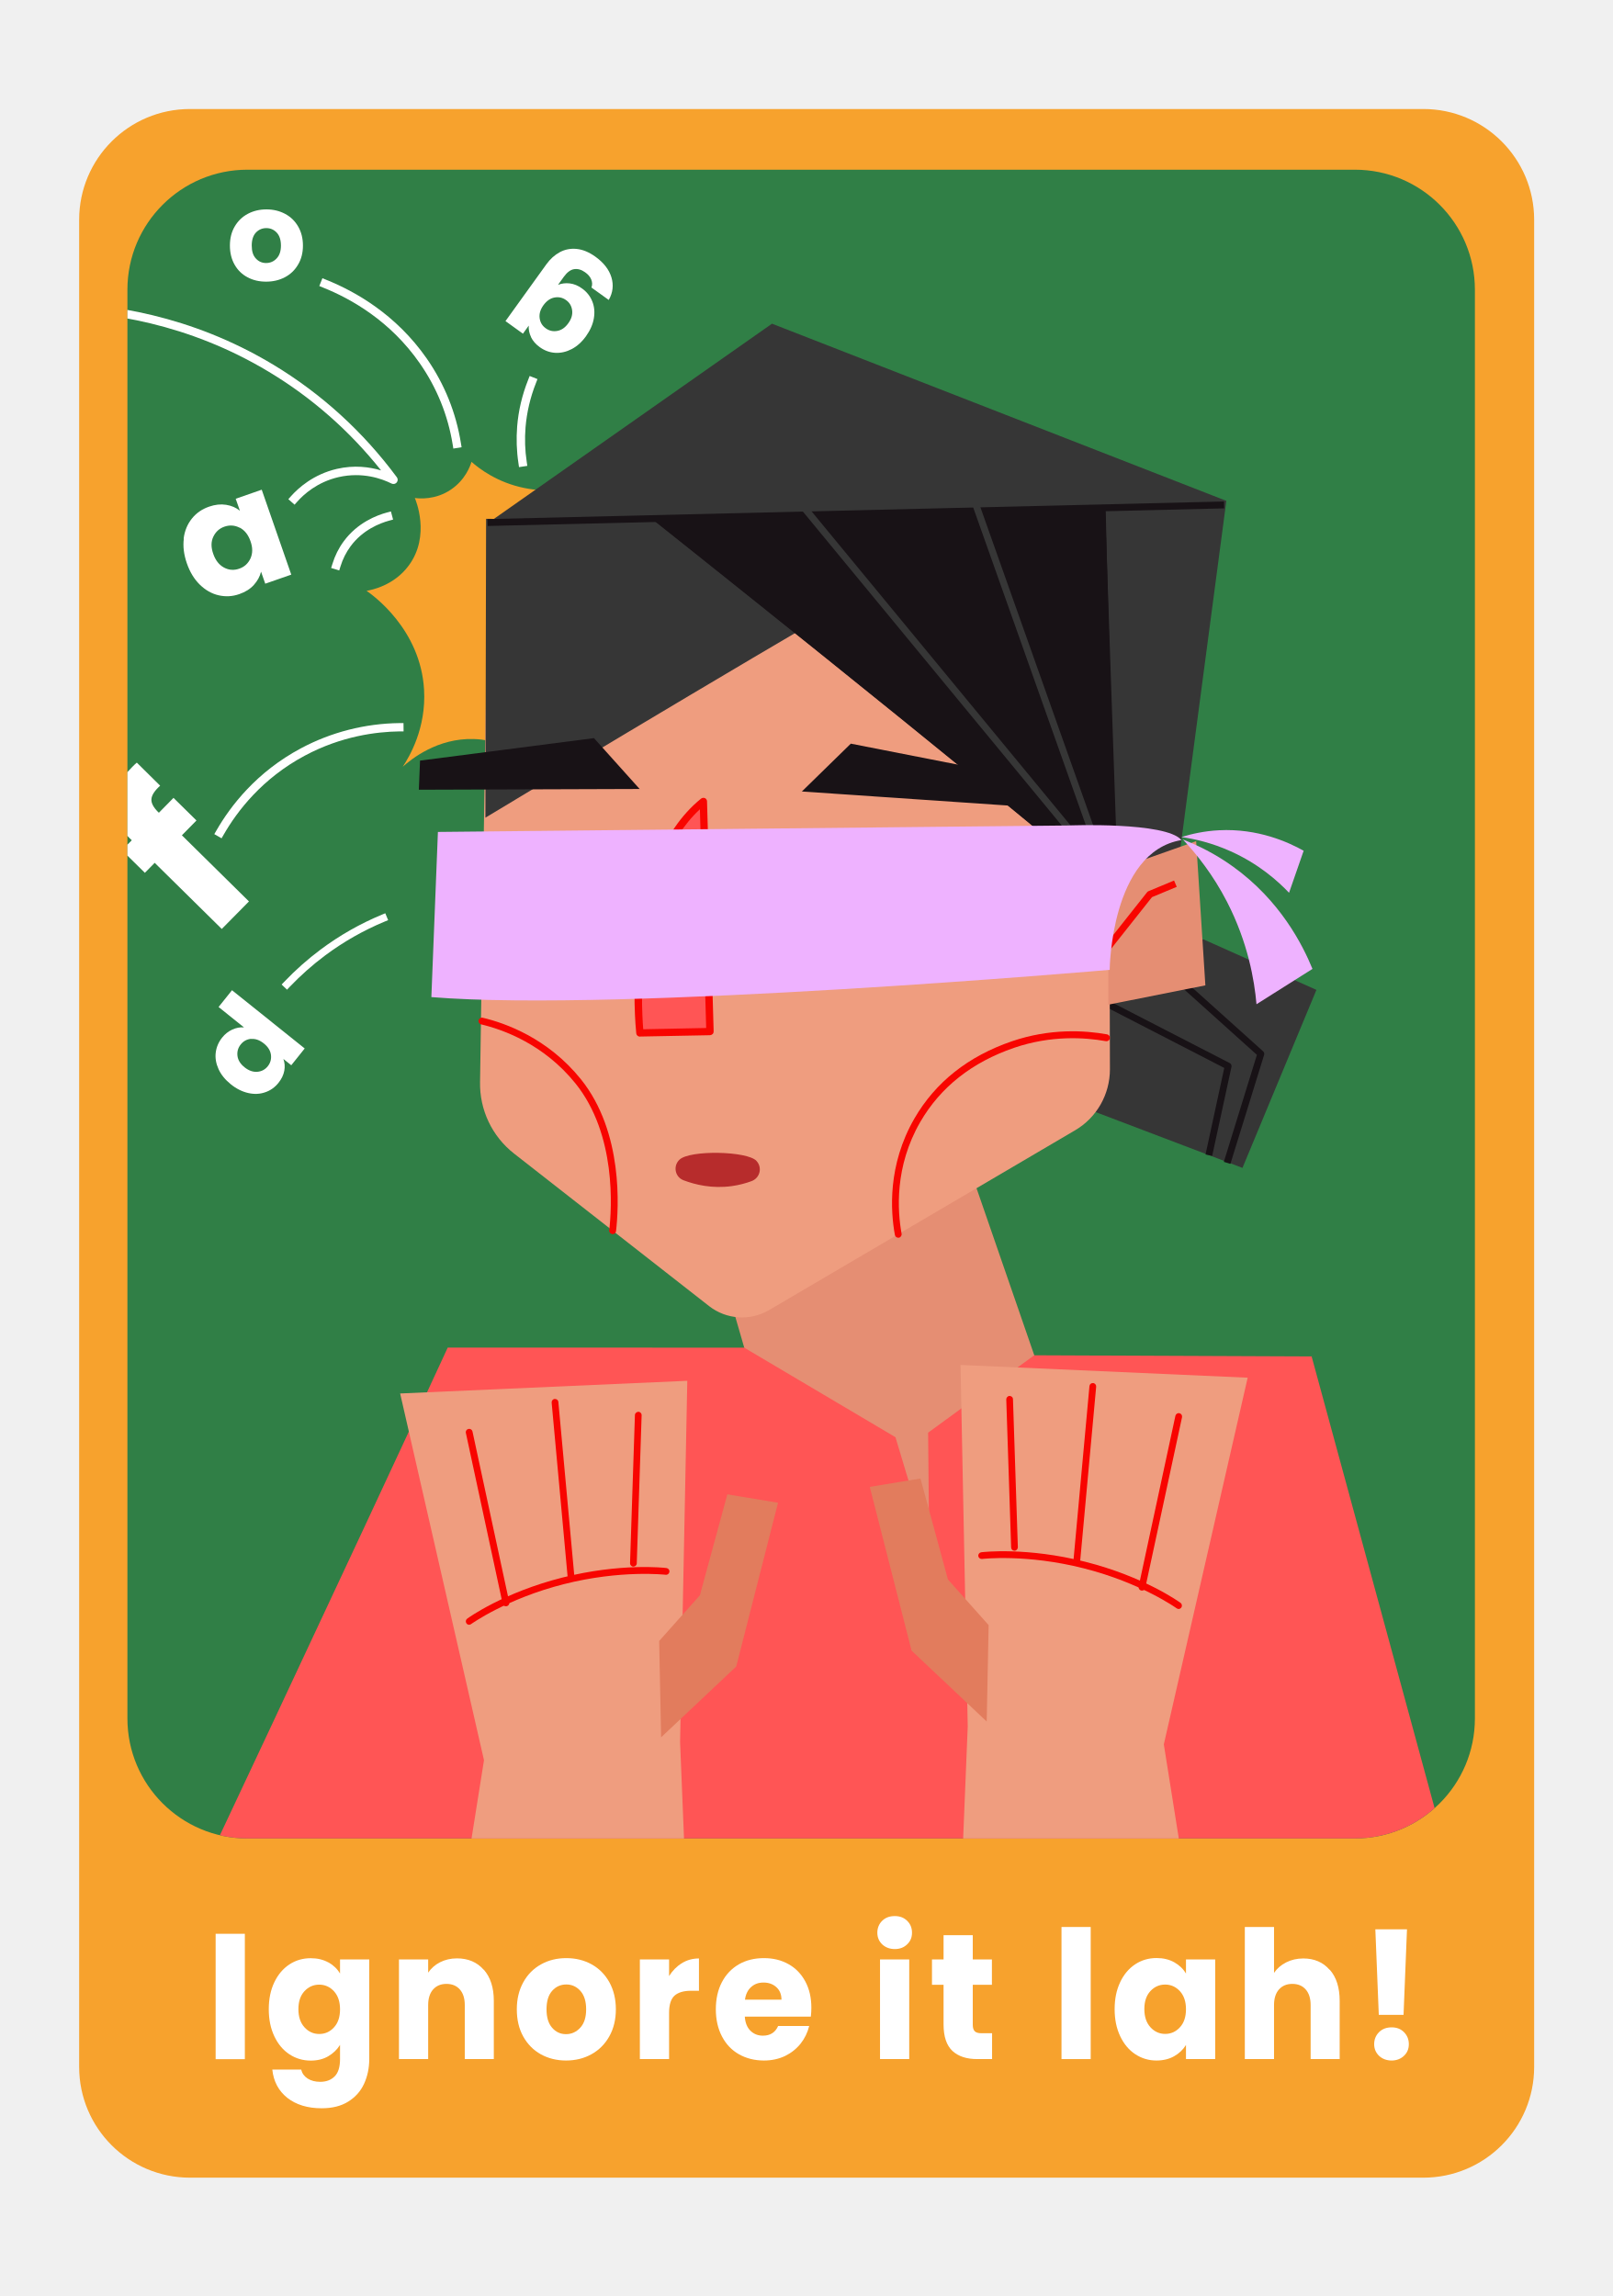
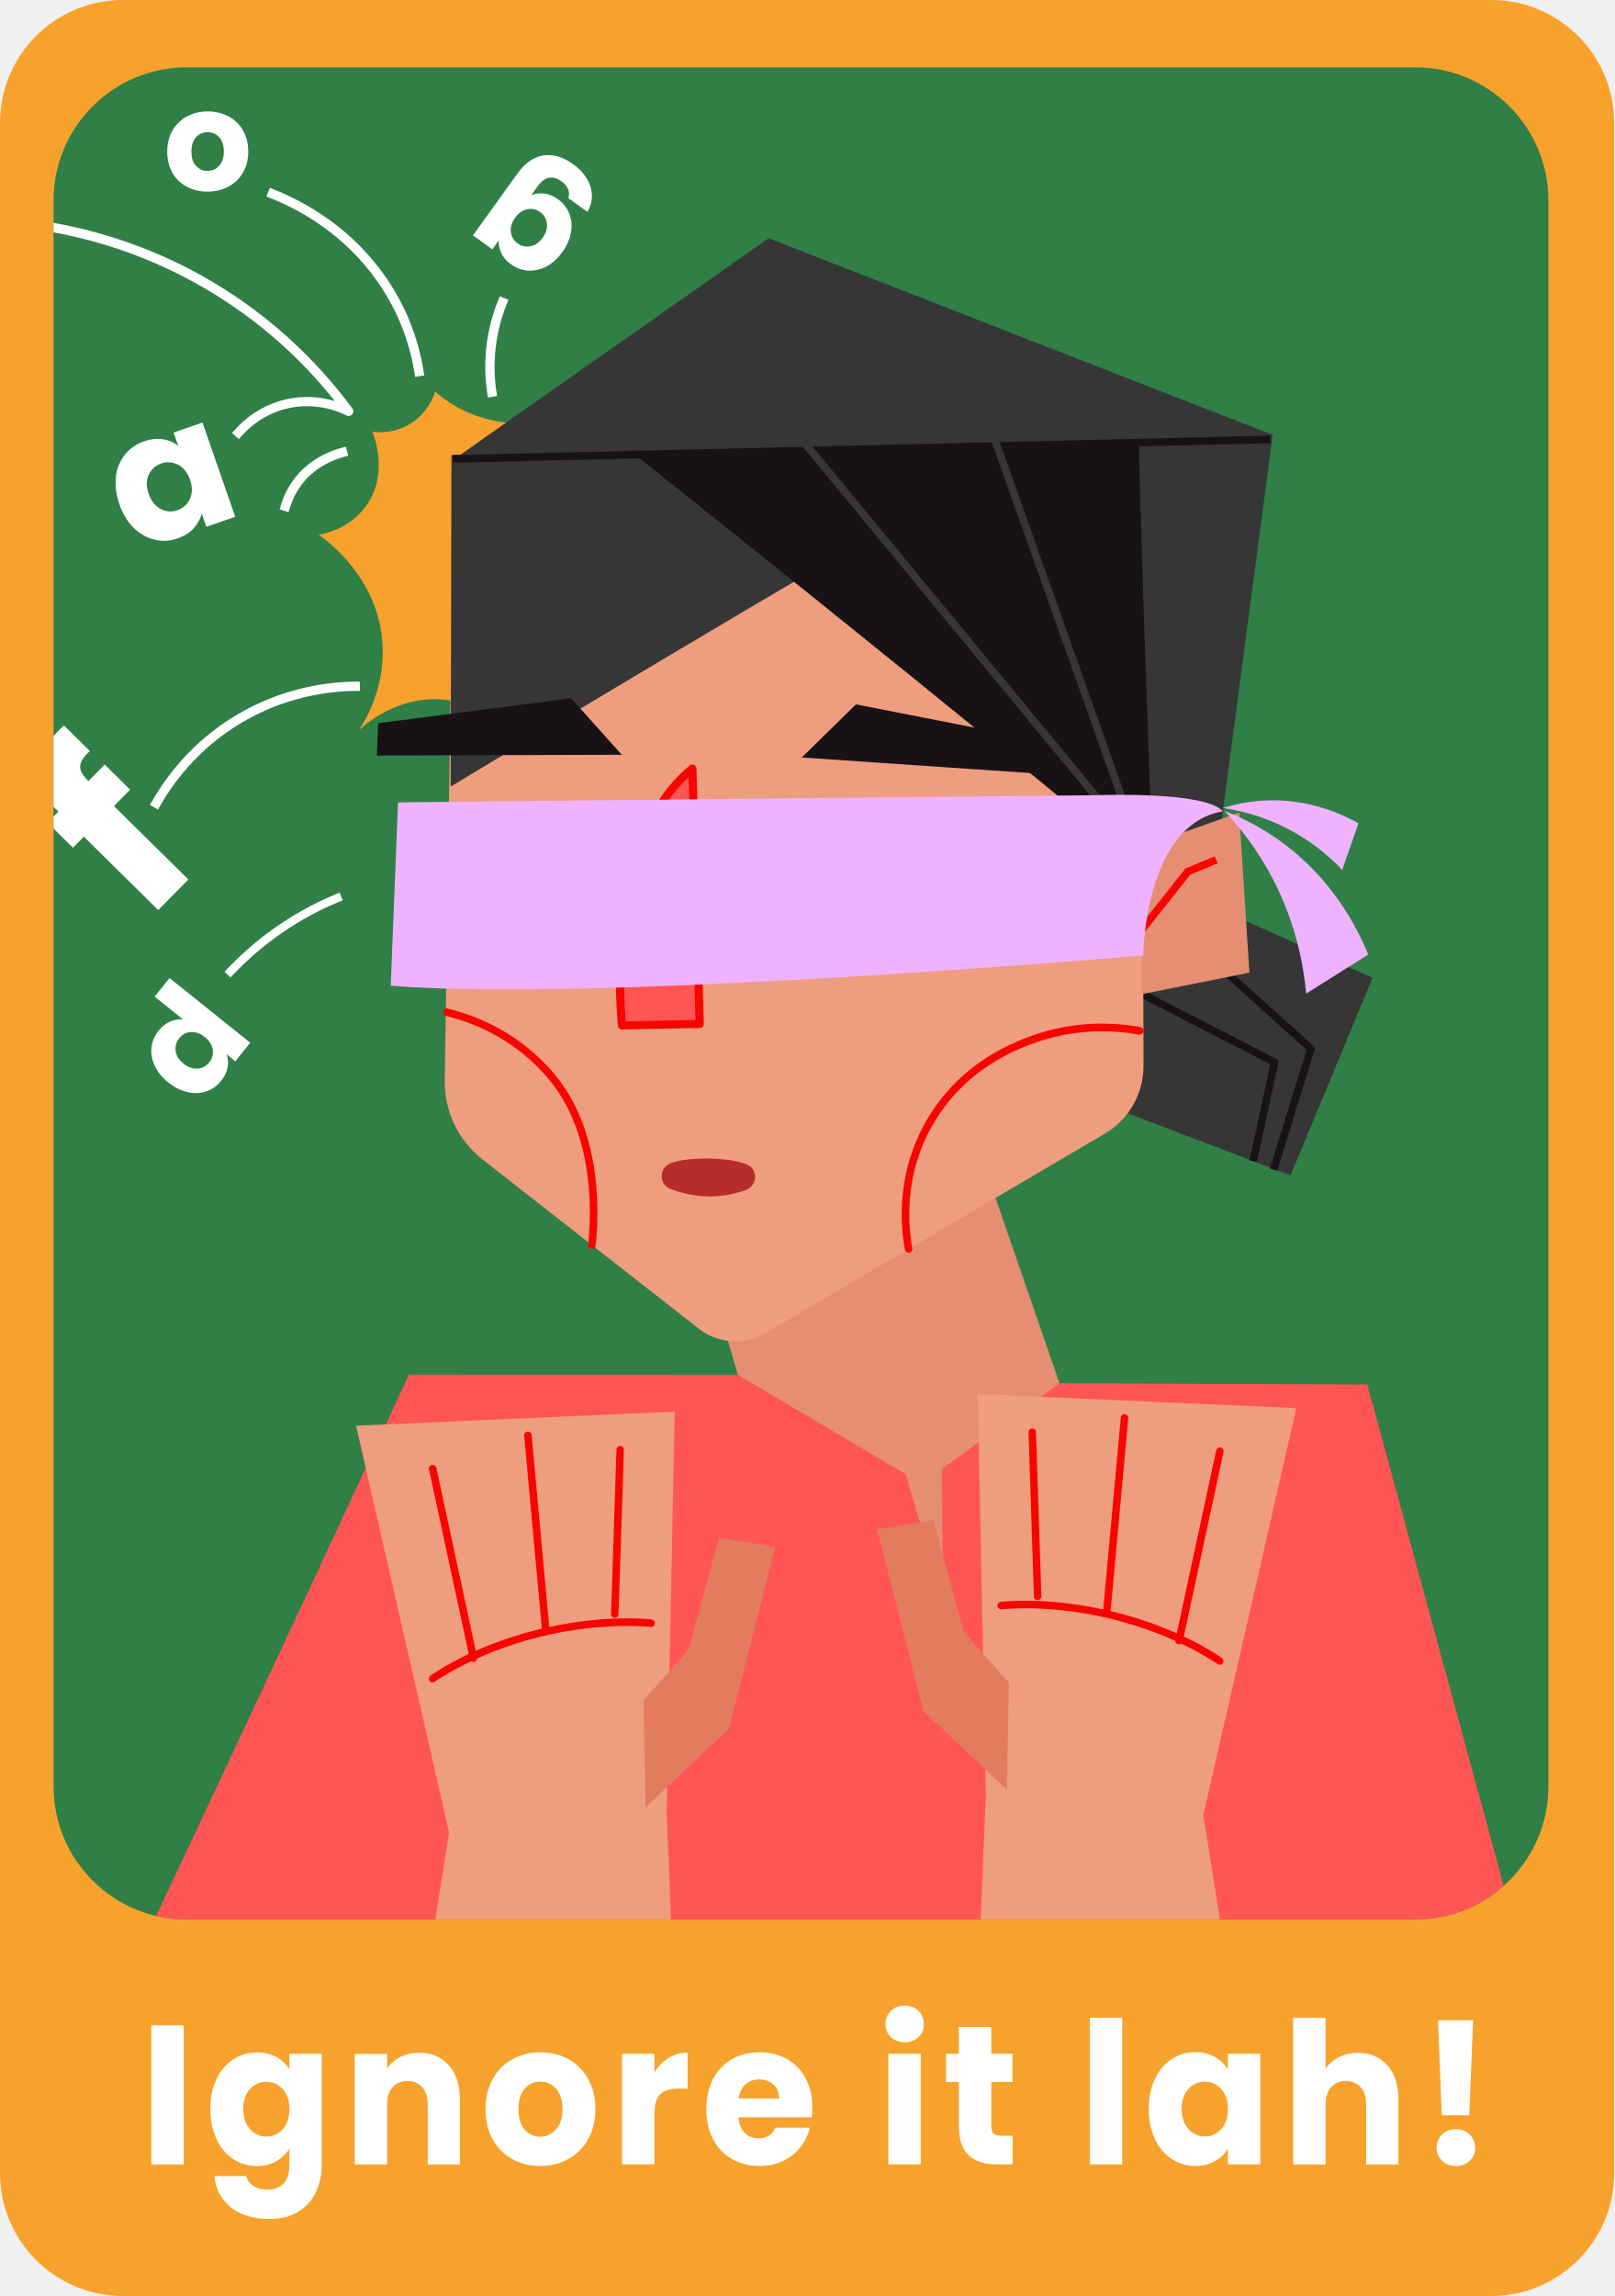
- <svg xmlns="http://www.w3.org/2000/svg" id="Layer_2" data-name="Layer 2" viewBox="0 0 192.07 273.58">
+ <svg xmlns="http://www.w3.org/2000/svg" id="Layer_2" data-name="Layer 2" viewBox="0 0 173.34 246.49">
  <defs>
    <style>
      .cls-1 {
        fill: #fff;
      }

      .cls-2 {
        fill: #181216;
      }

      .cls-3 {
        fill: #ef9d7f;
      }

      .cls-4 {
        fill: #363636;
      }

      .cls-5 {
        fill: #eeb2ff;
      }

      .cls-6 {
        fill: #f55;
      }

      .cls-7 {
        fill: #e58e73;
      }

      .cls-8 {
        fill: #f80500;
      }

      .cls-9 {
        fill: #307f46;
      }

      .cls-10 {
        clip-path: url(#clippath);
      }

      .cls-11 {
        fill: none;
      }

      .cls-12 {
        fill: #b72c2c;
      }

      .cls-13 {
        fill: #e27c5d;
      }

      .cls-14 {
        fill: #f7a22d;
      }
    </style>
    <clipPath id="clippath">
-       <rect class="cls-11" x="15.18" y="20.22" width="160.53" height="198.84" rx="14.3" ry="14.3" />
+       <rect class="cls-11" x="5.75" y="7.23" width="160.53" height="198.84" rx="14.3" ry="14.3" />
    </clipPath>
  </defs>
-   <rect class="cls-14" x="9.43" y="12.99" width="173.34" height="246.49" rx="13.2" ry="13.2" />
-   <rect class="cls-9" x="15.18" y="20.22" width="160.53" height="198.84" rx="14.3" ry="14.3" />
+   <rect class="cls-14" width="173.34" height="246.49" rx="13.2" ry="13.2" />
+   <rect class="cls-9" x="5.75" y="7.23" width="160.53" height="198.84" rx="14.3" ry="14.3" />
  <g>
-     <path class="cls-1" d="M29.17,230.42v14.94h-3.48v-14.94h3.48Z" />
-     <path class="cls-1" d="M39.12,233.82c.6,.34,1.07,.79,1.39,1.34v-1.68h3.48v11.85c0,1.09-.21,2.08-.62,2.97-.41,.89-1.04,1.59-1.89,2.12s-1.9,.79-3.16,.79c-1.68,0-3.04-.42-4.09-1.24-1.04-.83-1.64-1.95-1.79-3.37h3.44c.11,.45,.37,.81,.77,1.07,.41,.26,.91,.39,1.5,.39,.72,0,1.29-.22,1.72-.65,.43-.43,.64-1.12,.64-2.07v-1.68c-.34,.55-.81,1-1.4,1.35s-1.29,.52-2.09,.52c-.94,0-1.78-.25-2.54-.75-.76-.5-1.36-1.22-1.8-2.15-.44-.93-.66-2-.66-3.22s.22-2.29,.66-3.21,1.04-1.63,1.8-2.13c.76-.5,1.61-.74,2.54-.74,.8,0,1.5,.17,2.11,.51Zm.67,3.45c-.48-.52-1.07-.79-1.76-.79s-1.28,.26-1.76,.78c-.48,.52-.72,1.23-.72,2.14s.24,1.63,.72,2.16,1.07,.8,1.76,.8,1.28-.26,1.76-.79c.48-.52,.72-1.24,.72-2.15s-.24-1.62-.72-2.15Z" />
-     <path class="cls-1" d="M57.64,234.7c.79,.9,1.19,2.14,1.19,3.71v6.94h-3.46v-6.45c0-.79-.2-1.41-.59-1.85-.39-.44-.92-.66-1.59-.66s-1.19,.22-1.59,.66c-.39,.44-.59,1.06-.59,1.85v6.45h-3.48v-11.87h3.48v1.57c.35-.52,.83-.94,1.42-1.24s1.27-.46,2.01-.46c1.33,0,2.39,.45,3.18,1.35Z" />
-     <path class="cls-1" d="M64.43,244.78c-.89-.5-1.59-1.21-2.1-2.13-.51-.92-.76-2-.76-3.23s.26-2.29,.77-3.22c.51-.93,1.22-1.64,2.12-2.14,.9-.5,1.9-.74,3.01-.74s2.12,.25,3.01,.74c.9,.5,1.6,1.21,2.12,2.14,.51,.93,.77,2,.77,3.22s-.26,2.29-.78,3.22c-.52,.93-1.23,1.64-2.14,2.14-.9,.5-1.91,.74-3.02,.74s-2.11-.25-3-.74Zm4.7-3.17c.47-.51,.7-1.24,.7-2.19s-.23-1.68-.68-2.19c-.46-.51-1.01-.77-1.68-.77s-1.24,.25-1.69,.76c-.45,.5-.67,1.24-.67,2.2s.22,1.68,.66,2.19c.44,.51,.99,.77,1.66,.77s1.23-.26,1.7-.77Z" />
-     <path class="cls-1" d="M81.24,233.92c.61-.38,1.29-.56,2.03-.56v3.85h-.96c-.87,0-1.52,.2-1.95,.58-.43,.39-.65,1.07-.65,2.05v5.51h-3.48v-11.87h3.48v1.98c.41-.65,.92-1.17,1.53-1.54Z" />
-     <path class="cls-1" d="M96.6,240.29h-7.87c.05,.74,.28,1.3,.68,1.69,.4,.39,.89,.58,1.48,.58,.87,0,1.47-.38,1.81-1.15h3.7c-.19,.78-.53,1.48-1.03,2.11-.5,.62-1.12,1.11-1.86,1.47-.75,.35-1.58,.53-2.5,.53-1.11,0-2.1-.25-2.97-.74s-1.55-1.21-2.03-2.13-.73-2-.73-3.23,.24-2.31,.72-3.23,1.16-1.63,2.02-2.13c.87-.5,1.87-.74,2.99-.74s2.07,.24,2.93,.72,1.52,1.17,2,2.06,.72,1.94,.72,3.13c0,.34-.02,.69-.06,1.06Zm-3.5-2.02c0-.62-.2-1.12-.61-1.49-.41-.37-.92-.55-1.53-.55s-1.08,.18-1.47,.53c-.4,.35-.65,.86-.74,1.51h4.35Z" />
-     <path class="cls-1" d="M105.1,231.68c-.39-.38-.58-.84-.58-1.39s.19-1.04,.58-1.42c.39-.38,.88-.56,1.5-.56s1.09,.19,1.47,.56c.39,.38,.58,.85,.58,1.42s-.19,1.02-.58,1.39c-.39,.38-.88,.56-1.47,.56s-1.11-.19-1.5-.56Zm3.22,1.8v11.87h-3.48v-11.87h3.48Z" />
-     <path class="cls-1" d="M118.19,242.27v3.08h-1.77c-1.26,0-2.25-.32-2.95-.97s-1.06-1.7-1.06-3.16v-4.72h-1.38v-3.02h1.38v-2.89h3.48v2.89h2.28v3.02h-2.28v4.77c0,.35,.08,.61,.24,.77,.16,.16,.43,.23,.81,.23h1.24Z" />
-     <path class="cls-1" d="M129.94,229.61v15.74h-3.48v-15.74h3.48Z" />
-     <path class="cls-1" d="M133.45,236.18c.44-.92,1.04-1.63,1.8-2.13,.76-.5,1.61-.74,2.54-.74,.8,0,1.5,.17,2.11,.51,.6,.34,1.07,.79,1.39,1.34v-1.68h3.48v11.87h-3.48v-1.68c-.34,.55-.81,1-1.41,1.34-.6,.34-1.31,.51-2.11,.51-.92,0-1.76-.25-2.52-.75-.76-.5-1.36-1.22-1.8-2.15-.44-.93-.66-2-.66-3.22s.22-2.29,.66-3.21Zm7.12,1.08c-.48-.52-1.07-.79-1.76-.79s-1.28,.26-1.76,.78c-.48,.52-.72,1.23-.72,2.14s.24,1.63,.72,2.16,1.07,.8,1.76,.8,1.28-.26,1.76-.79c.48-.52,.72-1.24,.72-2.15s-.24-1.62-.72-2.15Z" />
-     <path class="cls-1" d="M158.42,234.7c.79,.9,1.18,2.14,1.18,3.71v6.94h-3.46v-6.45c0-.79-.2-1.41-.59-1.85-.39-.44-.92-.66-1.59-.66s-1.19,.22-1.59,.66c-.39,.44-.59,1.06-.59,1.85v6.45h-3.48v-15.74h3.48v5.47c.35-.52,.83-.94,1.44-1.25,.61-.31,1.29-.47,2.05-.47,1.3,0,2.35,.45,3.13,1.35Z" />
-     <path class="cls-1" d="M164.29,244.96c-.39-.38-.58-.84-.58-1.39s.19-1.04,.58-1.43c.39-.38,.88-.57,1.5-.57s1.09,.19,1.47,.57,.58,.86,.58,1.43-.19,1.02-.58,1.39-.88,.56-1.47,.56-1.11-.19-1.5-.56Zm3.33-15.07l-.41,10.19h-2.95l-.41-10.19h3.76Z" />
+     <path class="cls-1" d="M19.73,217.43v14.94h-3.48v-14.94h3.48Z" />
+     <path class="cls-1" d="M29.69,220.83c.6,.34,1.07,.79,1.39,1.34v-1.68h3.48v11.85c0,1.09-.21,2.08-.62,2.97-.41,.89-1.04,1.59-1.89,2.12s-1.9,.79-3.16,.79c-1.68,0-3.04-.42-4.09-1.24-1.04-.83-1.64-1.95-1.79-3.37h3.44c.11,.45,.37,.81,.77,1.07,.41,.26,.91,.39,1.5,.39,.72,0,1.29-.22,1.72-.65,.43-.43,.64-1.12,.64-2.07v-1.68c-.34,.55-.81,1-1.4,1.35s-1.29,.52-2.09,.52c-.94,0-1.78-.25-2.54-.75-.76-.5-1.36-1.22-1.8-2.15-.44-.93-.66-2-.66-3.22s.22-2.29,.66-3.21,1.04-1.63,1.8-2.13c.76-.5,1.61-.74,2.54-.74,.8,0,1.5,.17,2.11,.51Zm.67,3.45c-.48-.52-1.07-.79-1.76-.79s-1.28,.26-1.76,.78c-.48,.52-.72,1.23-.72,2.14s.24,1.63,.72,2.16,1.07,.8,1.76,.8,1.28-.26,1.76-.79c.48-.52,.72-1.24,.72-2.15s-.24-1.62-.72-2.15Z" />
+     <path class="cls-1" d="M48.2,221.72c.79,.9,1.19,2.14,1.19,3.71v6.94h-3.46v-6.45c0-.79-.2-1.41-.59-1.85-.39-.44-.92-.66-1.59-.66s-1.19,.22-1.59,.66c-.39,.44-.59,1.06-.59,1.85v6.45h-3.48v-11.87h3.48v1.57c.35-.52,.83-.94,1.42-1.24s1.27-.46,2.01-.46c1.33,0,2.39,.45,3.18,1.35Z" />
+     <path class="cls-1" d="M55,231.79c-.89-.5-1.59-1.21-2.1-2.13-.51-.92-.76-2-.76-3.23s.26-2.29,.77-3.22c.51-.93,1.22-1.64,2.12-2.14,.9-.5,1.9-.74,3.01-.74s2.12,.25,3.01,.74c.9,.5,1.6,1.21,2.12,2.14,.51,.93,.77,2,.77,3.22s-.26,2.29-.78,3.22c-.52,.93-1.23,1.64-2.14,2.14-.9,.5-1.91,.74-3.02,.74s-2.11-.25-3-.74Zm4.7-3.17c.47-.51,.7-1.24,.7-2.19s-.23-1.68-.68-2.19c-.46-.51-1.01-.77-1.68-.77s-1.24,.25-1.69,.76c-.45,.5-.67,1.24-.67,2.2s.22,1.68,.66,2.19c.44,.51,.99,.77,1.66,.77s1.23-.26,1.7-.77Z" />
+     <path class="cls-1" d="M71.81,220.93c.61-.38,1.29-.56,2.03-.56v3.85h-.96c-.87,0-1.52,.2-1.95,.58-.43,.39-.65,1.07-.65,2.05v5.51h-3.48v-11.87h3.48v1.98c.41-.65,.92-1.17,1.53-1.54Z" />
+     <path class="cls-1" d="M87.17,227.3h-7.87c.05,.74,.28,1.3,.68,1.69,.4,.39,.89,.58,1.48,.58,.87,0,1.47-.38,1.81-1.15h3.7c-.19,.78-.53,1.48-1.03,2.11-.5,.62-1.12,1.11-1.86,1.47-.75,.35-1.58,.53-2.5,.53-1.11,0-2.1-.25-2.97-.74s-1.55-1.21-2.03-2.13-.73-2-.73-3.23,.24-2.31,.72-3.23,1.16-1.63,2.02-2.13c.87-.5,1.87-.74,2.99-.74s2.07,.24,2.93,.72,1.52,1.17,2,2.06,.72,1.94,.72,3.13c0,.34-.02,.69-.06,1.06Zm-3.5-2.02c0-.62-.2-1.12-.61-1.49-.41-.37-.92-.55-1.53-.55s-1.08,.18-1.47,.53c-.4,.35-.65,.86-.74,1.51h4.35Z" />
+     <path class="cls-1" d="M95.66,218.69c-.39-.38-.58-.84-.58-1.39s.19-1.04,.58-1.42c.39-.38,.88-.56,1.5-.56s1.09,.19,1.47,.56c.39,.38,.58,.85,.58,1.42s-.19,1.02-.58,1.39c-.39,.38-.88,.56-1.47,.56s-1.11-.19-1.5-.56Zm3.22,1.8v11.87h-3.48v-11.87h3.48Z" />
+     <path class="cls-1" d="M108.75,229.28v3.08h-1.77c-1.26,0-2.25-.32-2.95-.97s-1.06-1.7-1.06-3.16v-4.72h-1.38v-3.02h1.38v-2.89h3.48v2.89h2.28v3.02h-2.28v4.77c0,.35,.08,.61,.24,.77,.16,.16,.43,.23,.81,.23h1.24Z" />
+     <path class="cls-1" d="M120.51,216.62v15.74h-3.48v-15.74h3.48Z" />
+     <path class="cls-1" d="M124.02,223.19c.44-.92,1.04-1.63,1.8-2.13,.76-.5,1.61-.74,2.54-.74,.8,0,1.5,.17,2.11,.51,.6,.34,1.07,.79,1.39,1.34v-1.68h3.48v11.87h-3.48v-1.68c-.34,.55-.81,1-1.41,1.34-.6,.34-1.31,.51-2.11,.51-.92,0-1.76-.25-2.52-.75-.76-.5-1.36-1.22-1.8-2.15-.44-.93-.66-2-.66-3.22s.22-2.29,.66-3.21Zm7.12,1.08c-.48-.52-1.07-.79-1.76-.79s-1.28,.26-1.76,.78c-.48,.52-.72,1.23-.72,2.14s.24,1.63,.72,2.16,1.07,.8,1.76,.8,1.28-.26,1.76-.79c.48-.52,.72-1.24,.72-2.15s-.24-1.62-.72-2.15Z" />
+     <path class="cls-1" d="M148.99,221.72c.79,.9,1.18,2.14,1.18,3.71v6.94h-3.46v-6.45c0-.79-.2-1.41-.59-1.85-.39-.44-.92-.66-1.59-.66s-1.19,.22-1.59,.66c-.39,.44-.59,1.06-.59,1.85v6.45h-3.48v-15.74h3.48v5.47c.35-.52,.83-.94,1.44-1.25,.61-.31,1.29-.47,2.05-.47,1.3,0,2.35,.45,3.13,1.35Z" />
+     <path class="cls-1" d="M154.86,231.97c-.39-.38-.58-.84-.58-1.39s.19-1.04,.58-1.43c.39-.38,.88-.57,1.5-.57s1.09,.19,1.47,.57,.58,.86,.58,1.43-.19,1.02-.58,1.39-.88,.56-1.47,.56-1.11-.19-1.5-.56Zm3.33-15.07l-.41,10.19h-2.95l-.41-10.19h3.76Z" />
  </g>
  <g class="cls-10">
    <g>
-       <polygon class="cls-4" points="143.42 111.95 156.83 117.95 148.02 139.16 128.82 131.86 130.53 111.95 143.42 111.95" />
-       <path class="cls-2" d="M144.42,137.73l-.8-.17,2.23-10.31-15.29-7.88,.37-.72,15.57,8.02c.16,.08,.25,.27,.21,.45l-2.3,10.62Z" />
-       <path class="cls-2" d="M146.58,138.68l-.78-.24,3.94-12.75-9.55-8.59,.54-.6,9.75,8.77c.12,.11,.16,.27,.12,.42l-4.02,13Z" />
+       <polygon class="cls-4" points="133.98 98.96 147.4 104.96 138.59 126.18 119.39 118.87 121.1 98.96 133.98 98.96" />
+       <path class="cls-2" d="M134.98,124.74l-.8-.17,2.23-10.31-15.29-7.88,.37-.72,15.57,8.02c.16,.08,.25,.27,.21,.45l-2.3,10.62Z" />
+       <path class="cls-2" d="M137.15,125.69l-.78-.24,3.94-12.75-9.55-8.59,.54-.6,9.75,8.77c.12,.11,.16,.27,.12,.42l-4.02,13Z" />
    </g>
-     <path class="cls-14" d="M68.95,57.91c-1.2,.34-3.57,.83-6.47,.24-3.22-.65-5.37-2.29-6.31-3.12-.15,.5-.73,2.14-2.44,3.3-1.88,1.28-3.83,1.07-4.31,1.01,.08,.18,1.91,4.48-.72,8.04-1.76,2.39-4.4,2.91-5.03,3.02,.75,.52,6.43,4.57,6.85,11.77,.27,4.58-1.73,7.97-2.54,9.19,1.01-.9,4.14-3.44,8.47-3.3,1.23,.04,2.29,.28,3.16,.57,3.11-10.24,6.22-20.49,9.33-30.73Z" />
-     <polygon class="cls-4" points="58.84 61.83 91.97 38.57 146.1 59.68 140.14 104.71 125.67 113.2 58.84 61.83" />
-     <polygon class="cls-7" points="115.57 139.36 124.89 166.33 110.7 185.93 90.33 166.33 85.88 150.97 115.57 139.36" />
-     <path class="cls-6" d="M53.34,160.57c-11.19,24.3-33.17,70.92-33.17,70.92l154.63-1.75-18.54-68.11-33.05-.14-12.64,9.22,.13,13.92-4.02-13.38-18.02-10.67" />
-     <path class="cls-3" d="M132.12,84.27l.11,43.14c0,2.99-1.57,5.76-4.15,7.27l-36.45,21.42c-2.25,1.32-5.09,1.14-7.15-.47l-23.23-18.17c-2.63-2.05-4.13-5.22-4.06-8.55l.67-44.35,32.28-19.51,41.98,19.22Z" />
-     <path class="cls-4" d="M103.53,70.3c-15.73,9.05-45.7,27.13-45.7,27.13l.08-35.61s24.09,.24,34.42-.13c3.72,3.22,7.48,5.39,11.2,8.61Z" />
+     <path class="cls-14" d="M59.51,44.92c-1.2,.34-3.57,.83-6.47,.24-3.22-.65-5.37-2.29-6.31-3.12-.15,.5-.73,2.14-2.44,3.3-1.88,1.28-3.83,1.07-4.31,1.01,.08,.18,1.91,4.48-.72,8.04-1.76,2.39-4.4,2.91-5.03,3.02,.75,.52,6.43,4.57,6.85,11.77,.27,4.58-1.73,7.97-2.54,9.19,1.01-.9,4.14-3.44,8.47-3.3,1.23,.04,2.29,.28,3.16,.57,3.11-10.24,6.22-20.49,9.33-30.73Z" />
+     <polygon class="cls-4" points="49.41 48.84 82.54 25.58 136.67 46.69 130.71 91.72 116.24 100.21 49.41 48.84" />
+     <polygon class="cls-7" points="106.13 126.37 115.45 153.34 101.27 172.94 80.9 153.34 76.45 137.98 106.13 126.37" />
+     <path class="cls-6" d="M43.91,147.58c-11.19,24.3-33.17,70.92-33.17,70.92l154.63-1.75-18.54-68.11-33.05-.14-12.64,9.22,.13,13.92-4.02-13.38-18.02-10.67" />
+     <path class="cls-3" d="M122.69,71.29l.11,43.14c0,2.99-1.57,5.76-4.15,7.27l-36.45,21.42c-2.25,1.32-5.09,1.14-7.15-.47l-23.23-18.17c-2.63-2.05-4.13-5.22-4.06-8.55l.67-44.35,32.28-19.51,41.98,19.22Z" />
+     <path class="cls-4" d="M94.1,57.31c-15.73,9.05-45.7,27.13-45.7,27.13l.08-35.61s24.09,.24,34.42-.13c3.72,3.22,7.48,5.39,11.2,8.61Z" />
    <g>
-       <path class="cls-6" d="M83.78,95.5l.79,27.42-8.34,.16s-2.1-19.78,7.56-27.58Z" />
-       <path class="cls-8" d="M76.23,123.52c-.22,0-.41-.17-.43-.39-.09-.82-2.01-20.1,7.72-27.97,.13-.1,.31-.12,.46-.06,.15,.07,.25,.22,.25,.38l.79,27.42c0,.12-.04,.23-.12,.31s-.19,.13-.31,.14l-8.34,.16h0Zm7.15-27.09c-7.88,7.29-6.97,23.47-6.75,26.21l7.5-.15-.75-26.06Z" />
+       <path class="cls-6" d="M74.35,82.51l.79,27.42-8.34,.16s-2.1-19.78,7.56-27.58Z" />
+       <path class="cls-8" d="M66.79,110.53c-.22,0-.41-.17-.43-.39-.09-.82-2.01-20.1,7.72-27.97,.13-.1,.31-.12,.46-.06,.15,.07,.25,.22,.25,.38l.79,27.42c0,.12-.04,.23-.12,.31s-.19,.13-.31,.14l-8.34,.16h0Zm7.15-27.09c-7.88,7.29-6.97,23.47-6.75,26.21l7.5-.15-.75-26.06Z" />
    </g>
-     <path class="cls-8" d="M107.01,147.48c-.19,0-.37-.14-.4-.34-.51-2.79-.89-8.3,2.33-13.87,2.5-4.32,6.41-7.42,11.62-9.2,4.54-1.55,8.67-1.3,11.33-.82,.22,.04,.37,.25,.33,.48-.04,.22-.24,.37-.48,.33-2.56-.46-6.55-.7-10.92,.79-5.02,1.72-8.78,4.69-11.18,8.83-3.09,5.34-2.72,10.64-2.23,13.32,.04,.22-.11,.44-.33,.48-.02,0-.05,0-.07,0Z" />
+     <path class="cls-8" d="M97.57,134.49c-.19,0-.37-.14-.4-.34-.51-2.79-.89-8.3,2.33-13.87,2.5-4.32,6.41-7.42,11.62-9.2,4.54-1.55,8.67-1.3,11.33-.82,.22,.04,.37,.25,.33,.48-.04,.22-.24,.37-.48,.33-2.56-.46-6.55-.7-10.92,.79-5.02,1.72-8.78,4.69-11.18,8.83-3.09,5.34-2.72,10.64-2.23,13.32,.04,.22-.11,.44-.33,.48-.02,0-.05,0-.07,0Z" />
    <g>
-       <polygon class="cls-7" points="132.04 103.93 142.5 100.23 143.6 117.41 132.04 119.71 132.04 103.93" />
-       <path class="cls-8" d="M132.3,113.14l-.64-.51,5-6.32c.04-.05,.1-.1,.16-.12l3.05-1.27,.32,.75-2.95,1.23-4.94,6.24Z" />
+       <polygon class="cls-7" points="122.61 90.94 133.07 87.24 134.17 104.42 122.61 106.73 122.61 90.94" />
+       <path class="cls-8" d="M122.87,100.15l-.64-.51,5-6.32c.04-.05,.1-.1,.16-.12l3.05-1.27,.32,.75-2.95,1.23-4.94,6.24Z" />
    </g>
-     <path class="cls-8" d="M72.99,147.05s-.03,0-.05,0c-.22-.03-.39-.23-.36-.45,.3-2.57,.88-11.41-4.02-17.5-3.79-4.71-8.67-6.43-11.24-7.04-.22-.05-.36-.27-.3-.49,.05-.22,.28-.36,.49-.3,2.68,.63,7.75,2.43,11.69,7.32,5.1,6.34,4.5,15.46,4.19,18.11-.02,.21-.2,.36-.41,.36Z" />
-     <path class="cls-2" d="M77.24,61.44s37.32,29.63,56,45.43c-.51-14.57-1.57-45.85-1.57-45.85l-54.43,.42Z" />
-     <path class="cls-4" d="M96.89,111.22c4.46,3.41,9.92,1.89,14.14-1.15,1.08-.84,3.23-.9,3.96,.5-1.86,.02-2.58,.56-4.12,1.59-1.4,.95-3,1.81-4.73,2.24-1.71,.43-3.57,.51-5.31,.06-1.74-.46-3.32-1.33-4.52-2.68-.15-.16-.13-.42,.03-.56,.16-.14,.39-.13,.55,.01h0Z" />
-     <path class="cls-5" d="M140.93,100.04c1.77,.68,3.84,1.69,5.95,3.21,5.64,4.05,8.31,9.34,9.48,12.2-2.22,1.4-4.45,2.81-6.67,4.21-.25-2.87-1.02-7.36-3.51-12.2-1.68-3.26-3.64-5.7-5.25-7.42Z" />
-     <path class="cls-5" d="M140.75,99.74c1.22-.38,2.72-.72,4.47-.81,4.66-.24,8.28,1.43,10.09,2.44-.58,1.67-1.16,3.34-1.74,5.01-1.34-1.41-3.61-3.44-6.95-4.94-2.24-1.01-4.3-1.48-5.86-1.7Z" />
-     <path class="cls-12" d="M90.12,138.33c.73,.78,.42,2.04-.59,2.41-.68,.25-1.47,.47-2.35,.59-2.32,.32-4.32-.15-5.76-.7-1.02-.39-1.26-1.72-.46-2.46,1.25-1.16,8.06-1.03,9.17,.16Z" />
-     <polygon class="cls-2" points="95.53 94.31 121.78 96.1 121.86 92.63 101.36 88.61 95.53 94.31" />
-     <polygon class="cls-2" points="76.2 94.01 49.9 94.1 50.04 90.63 70.76 87.95 76.2 94.01" />
+     <path class="cls-8" d="M63.56,134.06s-.03,0-.05,0c-.22-.03-.39-.23-.36-.45,.3-2.57,.88-11.41-4.02-17.5-3.79-4.71-8.67-6.43-11.24-7.04-.22-.05-.36-.27-.3-.49,.05-.22,.28-.36,.49-.3,2.68,.63,7.75,2.43,11.69,7.32,5.1,6.34,4.5,15.46,4.19,18.11-.02,.21-.2,.36-.41,.36Z" />
+     <path class="cls-2" d="M67.8,48.45s37.32,29.63,56,45.43c-.51-14.57-1.57-45.85-1.57-45.85l-54.43,.42Z" />
+     <path class="cls-4" d="M87.45,98.24c4.46,3.41,9.92,1.89,14.14-1.15,1.08-.84,3.23-.9,3.96,.5-1.86,.02-2.58,.56-4.12,1.59-1.4,.95-3,1.81-4.73,2.24-1.71,.43-3.57,.51-5.31,.06-1.74-.46-3.32-1.33-4.52-2.68-.15-.16-.13-.42,.03-.56,.16-.14,.39-.13,.55,.01h0Z" />
+     <path class="cls-5" d="M131.5,87.06c1.77,.68,3.84,1.69,5.95,3.21,5.64,4.05,8.31,9.34,9.48,12.2-2.22,1.4-4.45,2.81-6.67,4.21-.25-2.87-1.02-7.36-3.51-12.2-1.68-3.26-3.64-5.7-5.25-7.42Z" />
+     <path class="cls-5" d="M131.32,86.75c1.22-.38,2.72-.72,4.47-.81,4.66-.24,8.28,1.43,10.09,2.44-.58,1.67-1.16,3.34-1.74,5.01-1.34-1.41-3.61-3.44-6.95-4.94-2.24-1.01-4.3-1.48-5.86-1.7Z" />
+     <path class="cls-12" d="M80.69,125.34c.73,.78,.42,2.04-.59,2.41-.68,.25-1.47,.47-2.35,.59-2.32,.32-4.32-.15-5.76-.7-1.02-.39-1.26-1.72-.46-2.46,1.25-1.16,8.06-1.03,9.17,.16Z" />
+     <polygon class="cls-2" points="86.1 81.32 112.34 83.11 112.43 79.64 91.92 75.62 86.1 81.32" />
+     <polygon class="cls-2" points="66.77 81.03 40.47 81.11 40.61 77.64 61.33 74.96 66.77 81.03" />
    <g>
-       <polygon class="cls-3" points="114.56 223.58 115.29 205.7 114.43 162.64 148.64 164.16 138.65 207.85 141.2 223.88 114.56 223.58" />
-       <polygon class="cls-13" points="117.55 205.13 108.6 196.68 103.62 177.17 109.66 176.17 112.93 188.2 117.78 193.64 117.55 205.13" />
-       <path class="cls-8" d="M120.86,184.78c-.22,0-.39-.17-.4-.39l-.58-17.64c0-.22,.17-.41,.39-.42,.25,.02,.41,.17,.41,.39l.58,17.64c0,.22-.17,.41-.39,.42h-.01Z" />
-       <path class="cls-8" d="M128.29,186.32s-.02,0-.04,0c-.22-.02-.38-.22-.36-.44l1.9-20.72c.02-.22,.21-.38,.44-.36,.22,.02,.38,.22,.36,.44l-1.9,20.72c-.02,.21-.19,.36-.4,.36Z" />
-       <path class="cls-8" d="M136.04,189.52s-.06,0-.08,0c-.22-.05-.35-.26-.31-.48l4.38-20.34c.05-.22,.26-.35,.48-.31,.22,.05,.35,.26,.31,.48l-4.38,20.34c-.04,.19-.21,.32-.39,.32Z" />
-       <path class="cls-8" d="M140.42,191.72c-.08,0-.16-.03-.24-.08-.04-.03-4.23-3.03-11.05-4.76-6.84-1.74-12.08-1.13-12.13-1.12-.22,.02-.42-.13-.45-.35-.03-.22,.13-.42,.35-.45,.22-.03,5.45-.63,12.42,1.14,6.98,1.77,11.15,4.76,11.32,4.89,.18,.13,.22,.38,.09,.56-.08,.11-.2,.17-.32,.17Z" />
+       <polygon class="cls-3" points="105.13 210.59 105.86 192.71 105 149.66 139.21 151.17 129.22 194.86 131.77 210.89 105.13 210.59" />
+       <polygon class="cls-13" points="108.12 192.14 99.17 183.69 94.19 164.18 100.23 163.19 103.5 175.21 108.35 180.65 108.12 192.14" />
+       <path class="cls-8" d="M111.43,171.79c-.22,0-.39-.17-.4-.39l-.58-17.64c0-.22,.17-.41,.39-.42,.25,.02,.41,.17,.41,.39l.58,17.64c0,.22-.17,.41-.39,.42h-.01Z" />
+       <path class="cls-8" d="M118.86,173.34s-.02,0-.04,0c-.22-.02-.38-.22-.36-.44l1.9-20.72c.02-.22,.21-.38,.44-.36,.22,.02,.38,.22,.36,.44l-1.9,20.72c-.02,.21-.19,.36-.4,.36Z" />
+       <path class="cls-8" d="M126.61,176.53s-.06,0-.08,0c-.22-.05-.35-.26-.31-.48l4.38-20.34c.05-.22,.26-.35,.48-.31,.22,.05,.35,.26,.31,.48l-4.38,20.34c-.04,.19-.21,.32-.39,.32Z" />
+       <path class="cls-8" d="M130.99,178.73c-.08,0-.16-.03-.24-.08-.04-.03-4.23-3.03-11.05-4.76-6.84-1.74-12.08-1.13-12.13-1.12-.22,.02-.42-.13-.45-.35-.03-.22,.13-.42,.35-.45,.22-.03,5.45-.63,12.42,1.14,6.98,1.77,11.15,4.76,11.32,4.89,.18,.13,.22,.38,.09,.56-.08,.11-.2,.17-.32,.17Z" />
    </g>
    <g>
-       <polygon class="cls-3" points="81.75 225.47 81.02 207.58 81.88 164.53 47.67 166.04 57.66 209.74 55.11 225.77 81.75 225.47" />
-       <polygon class="cls-13" points="78.76 207.01 87.71 198.57 92.69 179.06 86.65 178.06 83.38 190.09 78.53 195.53 78.76 207.01" />
-       <path class="cls-8" d="M75.46,186.67h-.01c-.22,0-.4-.19-.39-.42l.58-17.64c0-.22,.22-.39,.41-.39,.22,0,.4,.19,.39,.42l-.58,17.64c0,.22-.19,.39-.4,.39Z" />
-       <path class="cls-8" d="M68.02,188.21c-.21,0-.38-.16-.4-.36l-1.9-20.72c-.02-.22,.14-.42,.36-.44,.24-.01,.42,.14,.44,.36l1.9,20.72c.02,.22-.14,.42-.36,.44-.01,0-.03,0-.04,0Z" />
-       <path class="cls-8" d="M60.27,191.4c-.19,0-.35-.13-.39-.32l-4.38-20.34c-.05-.22,.09-.43,.31-.48,.22-.04,.43,.09,.48,.31l4.38,20.34c.05,.22-.09,.43-.31,.48-.03,0-.06,0-.08,0Z" />
-       <path class="cls-8" d="M55.89,193.6c-.12,0-.25-.06-.32-.17-.13-.18-.09-.43,.09-.56,.17-.13,4.34-3.12,11.32-4.89,6.98-1.77,12.21-1.17,12.42-1.14,.22,.03,.38,.23,.35,.45-.03,.22-.22,.38-.45,.35-.05,0-5.31-.61-12.13,1.12-6.82,1.73-11,4.73-11.05,4.76-.07,.05-.15,.08-.24,.08Z" />
+       <polygon class="cls-3" points="72.32 212.48 71.59 194.6 72.45 151.54 38.24 153.06 48.23 196.75 45.68 212.78 72.32 212.48" />
+       <polygon class="cls-13" points="69.33 194.03 78.28 185.58 83.26 166.07 77.22 165.07 73.95 177.1 69.1 182.54 69.33 194.03" />
+       <path class="cls-8" d="M66.02,173.68h-.01c-.22,0-.4-.19-.39-.42l.58-17.64c0-.22,.22-.39,.41-.39,.22,0,.4,.19,.39,.42l-.58,17.64c0,.22-.19,.39-.4,.39Z" />
+       <path class="cls-8" d="M58.59,175.22c-.21,0-.38-.16-.4-.36l-1.9-20.72c-.02-.22,.14-.42,.36-.44,.24-.01,.42,.14,.44,.36l1.9,20.72c.02,.22-.14,.42-.36,.44-.01,0-.03,0-.04,0Z" />
+       <path class="cls-8" d="M50.84,178.41c-.19,0-.35-.13-.39-.32l-4.38-20.34c-.05-.22,.09-.43,.31-.48,.22-.04,.43,.09,.48,.31l4.38,20.34c.05,.22-.09,.43-.31,.48-.03,0-.06,0-.08,0Z" />
+       <path class="cls-8" d="M46.46,180.62c-.12,0-.25-.06-.32-.17-.13-.18-.09-.43,.09-.56,.17-.13,4.34-3.12,11.32-4.89,6.98-1.77,12.21-1.17,12.42-1.14,.22,.03,.38,.23,.35,.45-.03,.22-.22,.38-.45,.35-.05,0-5.31-.61-12.13,1.12-6.82,1.73-11,4.73-11.05,4.76-.07,.05-.15,.08-.24,.08Z" />
    </g>
-     <path class="cls-1" d="M21.88,64.16c.12-.92,.45-1.71,.98-2.37,.53-.66,1.21-1.13,2.05-1.42,.71-.25,1.39-.32,2.03-.22,.64,.1,1.19,.34,1.64,.71l-.5-1.43,3.1-1.08,3.52,10.12-3.1,1.08-.5-1.43c-.14,.58-.43,1.1-.86,1.58s-1.01,.84-1.73,1.09c-.82,.29-1.65,.33-2.47,.14-.83-.19-1.57-.62-2.24-1.27-.67-.66-1.18-1.5-1.54-2.54-.36-1.04-.48-2.02-.36-2.94Zm6.67-1.28c-.58-.3-1.19-.34-1.8-.13-.62,.21-1.06,.62-1.34,1.21-.28,.59-.28,1.27,0,2.05,.27,.77,.7,1.31,1.28,1.62s1.19,.35,1.81,.13c.62-.21,1.06-.62,1.34-1.22,.27-.6,.28-1.28,0-2.06-.27-.77-.7-1.31-1.28-1.61Z" />
-     <path class="cls-1" d="M29.49,33.04c-.66-.35-1.17-.85-1.54-1.5s-.56-1.41-.56-2.28,.19-1.62,.57-2.27c.38-.65,.9-1.16,1.56-1.51s1.4-.53,2.22-.53,1.56,.18,2.22,.53,1.18,.85,1.56,1.51c.38,.66,.57,1.41,.57,2.27s-.19,1.62-.58,2.27c-.39,.66-.91,1.16-1.58,1.51s-1.41,.52-2.23,.52-1.56-.17-2.21-.52Zm3.46-2.24c.35-.36,.52-.88,.52-1.54s-.17-1.19-.5-1.54c-.34-.36-.75-.54-1.24-.54s-.91,.18-1.24,.53-.5,.87-.5,1.55,.16,1.19,.49,1.54c.33,.36,.73,.54,1.22,.54s.91-.18,1.25-.54Z" />
-     <path class="cls-1" d="M63.27,40.17c-.22-.45-.31-.91-.28-1.37l-.69,.96-2.08-1.5,4.88-6.78c.45-.62,.98-1.1,1.59-1.43,.61-.33,1.28-.46,2-.39,.72,.07,1.46,.37,2.22,.91,1.01,.72,1.65,1.55,1.93,2.47,.28,.92,.18,1.83-.32,2.7l-2.06-1.48c.12-.31,.11-.62-.02-.95s-.38-.62-.74-.87c-.43-.31-.86-.43-1.29-.37-.43,.06-.85,.37-1.24,.91l-.69,.96c.43-.17,.9-.23,1.4-.17s.99,.26,1.47,.61c.56,.4,.96,.91,1.21,1.53,.25,.62,.31,1.29,.19,2.01-.12,.72-.43,1.43-.93,2.13-.5,.7-1.08,1.22-1.72,1.55s-1.3,.48-1.96,.44-1.27-.27-1.83-.67c-.48-.34-.83-.75-1.05-1.2Zm1.02-2.26c.07,.51,.31,.91,.73,1.21,.41,.3,.87,.4,1.37,.31,.5-.09,.94-.39,1.31-.91,.38-.52,.53-1.03,.46-1.55s-.31-.92-.72-1.21c-.41-.3-.87-.4-1.38-.31-.5,.09-.94,.4-1.32,.92-.37,.52-.52,1.03-.45,1.54Z" />
-     <path class="cls-1" d="M23.41,97.76l-1.74,1.77,7.99,7.88-3.24,3.28-7.99-7.88-1.17,1.19-2.73-2.69,1.17-1.19-.31-.3c-1.32-1.3-1.95-2.67-1.89-4.1,.06-1.43,.81-2.88,2.25-4.33,.24-.24,.42-.42,.55-.52l2.78,2.75c-.66,.59-1,1.12-1.04,1.59-.04,.47,.23,.98,.79,1.54l.1,.09,1.74-1.77,2.73,2.69Z" />
-     <path class="cls-1" d="M26.04,127.4c-.3-.66-.42-1.32-.34-1.97,.08-.65,.33-1.25,.76-1.79,.34-.43,.75-.75,1.21-.96,.46-.21,.93-.3,1.4-.26l-3.03-2.43,1.6-2,8.66,6.94-1.6,2-.94-.75c.16,.44,.2,.91,.11,1.4s-.32,.98-.69,1.44c-.43,.54-.96,.92-1.59,1.13-.63,.22-1.3,.25-2.01,.09-.71-.16-1.41-.5-2.08-1.04s-1.16-1.14-1.46-1.8Zm3.88-3.62c-.51,.05-.92,.27-1.24,.67-.32,.4-.45,.85-.39,1.36,.06,.5,.34,.96,.84,1.36,.5,.4,1.01,.58,1.52,.54s.93-.26,1.25-.66c.32-.4,.44-.85,.38-1.36-.07-.51-.35-.96-.85-1.36-.5-.4-1-.58-1.52-.53Z" />
-     <path class="cls-1" d="M35.1,60.14l-.75-.66,.33-.37c.83-.93,2.64-2.59,5.45-3.24,2.08-.48,3.9-.23,5.27,.18-3.75-4.71-8.24-8.66-13.36-11.74-9.69-5.84-19.32-7.15-25.69-7.22h-.5s.01-1.01,.01-1.01h.5c6.49,.08,16.31,1.42,26.19,7.37,5.74,3.46,10.7,7.98,14.73,13.42,.14,.19,.13,.44-.02,.62-.15,.18-.4,.23-.61,.13-1.13-.57-3.46-1.42-6.31-.77-2.54,.58-4.18,2.08-4.92,2.92l-.33,.37Z" />
-     <path class="cls-1" d="M40.41,67.97l-.96-.29,.15-.48c.3-.98,.75-1.89,1.35-2.7,1.63-2.22,3.92-3.1,5.14-3.43l.48-.13,.26,.97-.48,.13c-1.09,.3-3.14,1.09-4.59,3.06-.53,.72-.93,1.52-1.2,2.4l-.15,.48Z" />
-     <path class="cls-1" d="M54.01,53.46l-.08-.49c-.57-3.51-1.89-6.76-3.91-9.67-3.51-5.06-8.2-7.7-11.52-9.03l-.46-.19,.37-.93,.46,.19c3.44,1.38,8.31,4.12,11.97,9.38,2.11,3.04,3.48,6.43,4.07,10.08l.08,.49-.99,.16Z" />
-     <path class="cls-1" d="M61.83,55.65l-.07-.49c-.22-1.44-.26-2.9-.15-4.34,.15-1.88,.59-3.75,1.31-5.56l.18-.46,.93,.37-.18,.47c-.68,1.72-1.09,3.49-1.24,5.27-.11,1.37-.07,2.75,.14,4.11l.07,.49-.99,.15Z" />
-     <path class="cls-1" d="M26.4,99.89l-.87-.5,.25-.43c1.67-2.91,4.77-6.97,10.08-9.8,3.57-1.91,7.62-2.95,11.71-3h.5s.01,.99,.01,.99h-.5c-2.74,.04-6.91,.56-11.25,2.88-5.1,2.72-8.08,6.63-9.68,9.42l-.25,.43Z" />
-     <path class="cls-1" d="M34.19,117.92l-.64-.61,.31-.32c1.34-1.41,2.8-2.7,4.34-3.85,2.25-1.68,4.71-3.08,7.29-4.15l.41-.17,.34,.82-.41,.17c-2.51,1.04-4.9,2.4-7.1,4.04-1.5,1.12-2.92,2.38-4.23,3.75l-.3,.32Z" />
+     <path class="cls-1" d="M12.44,51.17c.12-.92,.45-1.71,.98-2.37,.53-.66,1.21-1.13,2.05-1.42,.71-.25,1.39-.32,2.03-.22,.64,.1,1.19,.34,1.64,.71l-.5-1.43,3.1-1.08,3.52,10.12-3.1,1.08-.5-1.43c-.14,.58-.43,1.1-.86,1.58s-1.01,.84-1.73,1.09c-.82,.29-1.65,.33-2.47,.14-.83-.19-1.57-.62-2.24-1.27-.67-.66-1.18-1.5-1.54-2.54-.36-1.04-.48-2.02-.36-2.94Zm6.67-1.28c-.58-.3-1.19-.34-1.8-.13-.62,.21-1.06,.62-1.34,1.21-.28,.59-.28,1.27,0,2.05,.27,.77,.7,1.31,1.28,1.62s1.19,.35,1.81,.13c.62-.21,1.06-.62,1.34-1.22,.27-.6,.28-1.28,0-2.06-.27-.77-.7-1.31-1.28-1.61Z" />
+     <path class="cls-1" d="M20.06,20.05c-.66-.35-1.17-.85-1.54-1.5s-.56-1.41-.56-2.28,.19-1.62,.57-2.27c.38-.65,.9-1.16,1.56-1.51s1.4-.53,2.22-.53,1.56,.18,2.22,.53,1.18,.85,1.56,1.51c.38,.66,.57,1.41,.57,2.27s-.19,1.62-.58,2.27c-.39,.66-.91,1.16-1.58,1.51s-1.41,.52-2.23,.52-1.56-.17-2.21-.52Zm3.46-2.24c.35-.36,.52-.88,.52-1.54s-.17-1.19-.5-1.54c-.34-.36-.75-.54-1.24-.54s-.91,.18-1.24,.53-.5,.87-.5,1.55,.16,1.19,.49,1.54c.33,.36,.73,.54,1.22,.54s.91-.18,1.25-.54Z" />
+     <path class="cls-1" d="M53.84,27.18c-.22-.45-.31-.91-.28-1.37l-.69,.96-2.08-1.5,4.88-6.78c.45-.62,.98-1.1,1.59-1.43,.61-.33,1.28-.46,2-.39,.72,.07,1.46,.37,2.22,.91,1.01,.72,1.65,1.55,1.93,2.47,.28,.92,.18,1.83-.32,2.7l-2.06-1.48c.12-.31,.11-.62-.02-.95s-.38-.62-.74-.87c-.43-.31-.86-.43-1.29-.37-.43,.06-.85,.37-1.24,.91l-.69,.96c.43-.17,.9-.23,1.4-.17s.99,.26,1.47,.61c.56,.4,.96,.91,1.21,1.53,.25,.62,.31,1.29,.19,2.01-.12,.72-.43,1.43-.93,2.13-.5,.7-1.08,1.22-1.72,1.55s-1.3,.48-1.96,.44-1.27-.27-1.83-.67c-.48-.34-.83-.75-1.05-1.2Zm1.02-2.26c.07,.51,.31,.91,.73,1.21,.41,.3,.87,.4,1.37,.31,.5-.09,.94-.39,1.31-.91,.38-.52,.53-1.03,.46-1.55s-.31-.92-.72-1.21c-.41-.3-.87-.4-1.38-.31-.5,.09-.94,.4-1.32,.92-.37,.52-.52,1.03-.45,1.54Z" />
+     <path class="cls-1" d="M13.98,84.77l-1.74,1.77,7.99,7.88-3.24,3.28-7.99-7.88-1.17,1.19-2.73-2.69,1.17-1.19-.31-.3c-1.32-1.3-1.95-2.67-1.89-4.1,.06-1.43,.81-2.88,2.25-4.33,.24-.24,.42-.42,.55-.52l2.78,2.75c-.66,.59-1,1.12-1.04,1.59-.04,.47,.23,.98,.79,1.54l.1,.09,1.74-1.77,2.73,2.69Z" />
+     <path class="cls-1" d="M16.61,114.41c-.3-.66-.42-1.32-.34-1.97,.08-.65,.33-1.25,.76-1.79,.34-.43,.75-.75,1.21-.96,.46-.21,.93-.3,1.4-.26l-3.03-2.43,1.6-2,8.66,6.94-1.6,2-.94-.75c.16,.44,.2,.91,.11,1.4s-.32,.98-.69,1.44c-.43,.54-.96,.92-1.59,1.13-.63,.22-1.3,.25-2.01,.09-.71-.16-1.41-.5-2.08-1.04s-1.16-1.14-1.46-1.8Zm3.88-3.62c-.51,.05-.92,.27-1.24,.67-.32,.4-.45,.85-.39,1.36,.06,.5,.34,.96,.84,1.36,.5,.4,1.01,.58,1.52,.54s.93-.26,1.25-.66c.32-.4,.44-.85,.38-1.36-.07-.51-.35-.96-.85-1.36-.5-.4-1-.58-1.52-.53Z" />
+     <path class="cls-1" d="M25.66,47.15l-.75-.66,.33-.37c.83-.93,2.64-2.59,5.45-3.24,2.08-.48,3.9-.23,5.27,.18-3.75-4.71-8.24-8.66-13.36-11.74C12.92,25.47,3.29,24.15-3.08,24.08h-.5s.01-1.01,.01-1.01h.5c6.49,.08,16.31,1.42,26.19,7.37,5.74,3.46,10.7,7.98,14.73,13.42,.14,.19,.13,.44-.02,.62-.15,.18-.4,.23-.61,.13-1.13-.57-3.46-1.42-6.31-.77-2.54,.58-4.18,2.08-4.92,2.92l-.33,.37Z" />
+     <path class="cls-1" d="M30.98,54.98l-.96-.29,.15-.48c.3-.98,.75-1.89,1.35-2.7,1.63-2.22,3.92-3.1,5.14-3.43l.48-.13,.26,.97-.48,.13c-1.09,.3-3.14,1.09-4.59,3.06-.53,.72-.93,1.52-1.2,2.4l-.15,.48Z" />
+     <path class="cls-1" d="M44.58,40.47l-.08-.49c-.57-3.51-1.89-6.76-3.91-9.67-3.51-5.06-8.2-7.7-11.52-9.03l-.46-.19,.37-.93,.46,.19c3.44,1.38,8.31,4.12,11.97,9.38,2.11,3.04,3.48,6.43,4.07,10.08l.08,.49-.99,.16Z" />
+     <path class="cls-1" d="M52.39,42.66l-.07-.49c-.22-1.44-.26-2.9-.15-4.34,.15-1.88,.59-3.75,1.31-5.56l.18-.46,.93,.37-.18,.47c-.68,1.72-1.09,3.49-1.24,5.27-.11,1.37-.07,2.75,.14,4.11l.07,.49-.99,.15Z" />
+     <path class="cls-1" d="M16.97,86.91l-.87-.5,.25-.43c1.67-2.91,4.77-6.97,10.08-9.8,3.57-1.91,7.62-2.95,11.71-3h.5s.01,.99,.01,.99h-.5c-2.74,.04-6.91,.56-11.25,2.88-5.1,2.72-8.08,6.63-9.68,9.42l-.25,.43Z" />
+     <path class="cls-1" d="M24.75,104.93l-.64-.61,.31-.32c1.34-1.41,2.8-2.7,4.34-3.85,2.25-1.68,4.71-3.08,7.29-4.15l.41-.17,.34,.82-.41,.17c-2.51,1.04-4.9,2.4-7.1,4.04-1.5,1.12-2.92,2.38-4.23,3.75l-.3,.32Z" />
    <g>
-       <path class="cls-2" d="M77.35,61.59s37.21,29.54,55.84,45.3c-.46-11.23-.85-22.56-1.16-33.99-.11-4.15-.22-8.28-.31-12.4-18.12,.36-36.24,.73-54.37,1.09Z" />
-       <rect class="cls-2" x="58.08" y="60.8" width="87.77" height=".82" transform="translate(-1.44 2.46) rotate(-1.37)" />
-       <polygon class="cls-4" points="131.94 105.59 131.8 105.21 114.85 57.39 115.62 57.12 115.76 57.51 132.71 105.32 131.94 105.59" />
-       <polygon class="cls-4" points="131.86 104.88 131.6 104.56 94.59 59.67 95.22 59.15 95.48 59.47 132.49 104.36 131.86 104.88" />
+       <path class="cls-2" d="M67.92,48.6s37.21,29.54,55.84,45.3c-.46-11.23-.85-22.56-1.16-33.99-.11-4.15-.22-8.28-.31-12.4-18.12,.36-36.24,.73-54.37,1.09Z" />
+       <rect class="cls-2" x="48.65" y="47.81" width="87.77" height=".82" transform="translate(-1.13 2.23) rotate(-1.37)" />
+       <polygon class="cls-4" points="122.51 92.6 122.37 92.22 105.42 44.4 106.19 44.13 106.32 44.52 123.27 92.33 122.51 92.6" />
+       <polygon class="cls-4" points="122.43 91.89 122.17 91.58 85.16 46.68 85.79 46.17 86.05 46.48 123.06 91.37 122.43 91.89" />
    </g>
-     <path class="cls-5" d="M52.17,99.13c25.02-.26,75.07-.77,75.07-.77,0,0,11.67-.47,13.51,1.74-8.43,1.4-8.55,15.46-8.55,15.46,0,0-58.39,5.09-80.81,3.25,.26-6.56,.52-13.12,.78-19.68Z" />
+     <path class="cls-5" d="M42.74,86.14c25.02-.26,75.07-.77,75.07-.77,0,0,11.67-.47,13.51,1.74-8.43,1.4-8.55,15.46-8.55,15.46,0,0-58.39,5.09-80.81,3.25,.26-6.56,.52-13.12,.78-19.68Z" />
  </g>
</svg>
